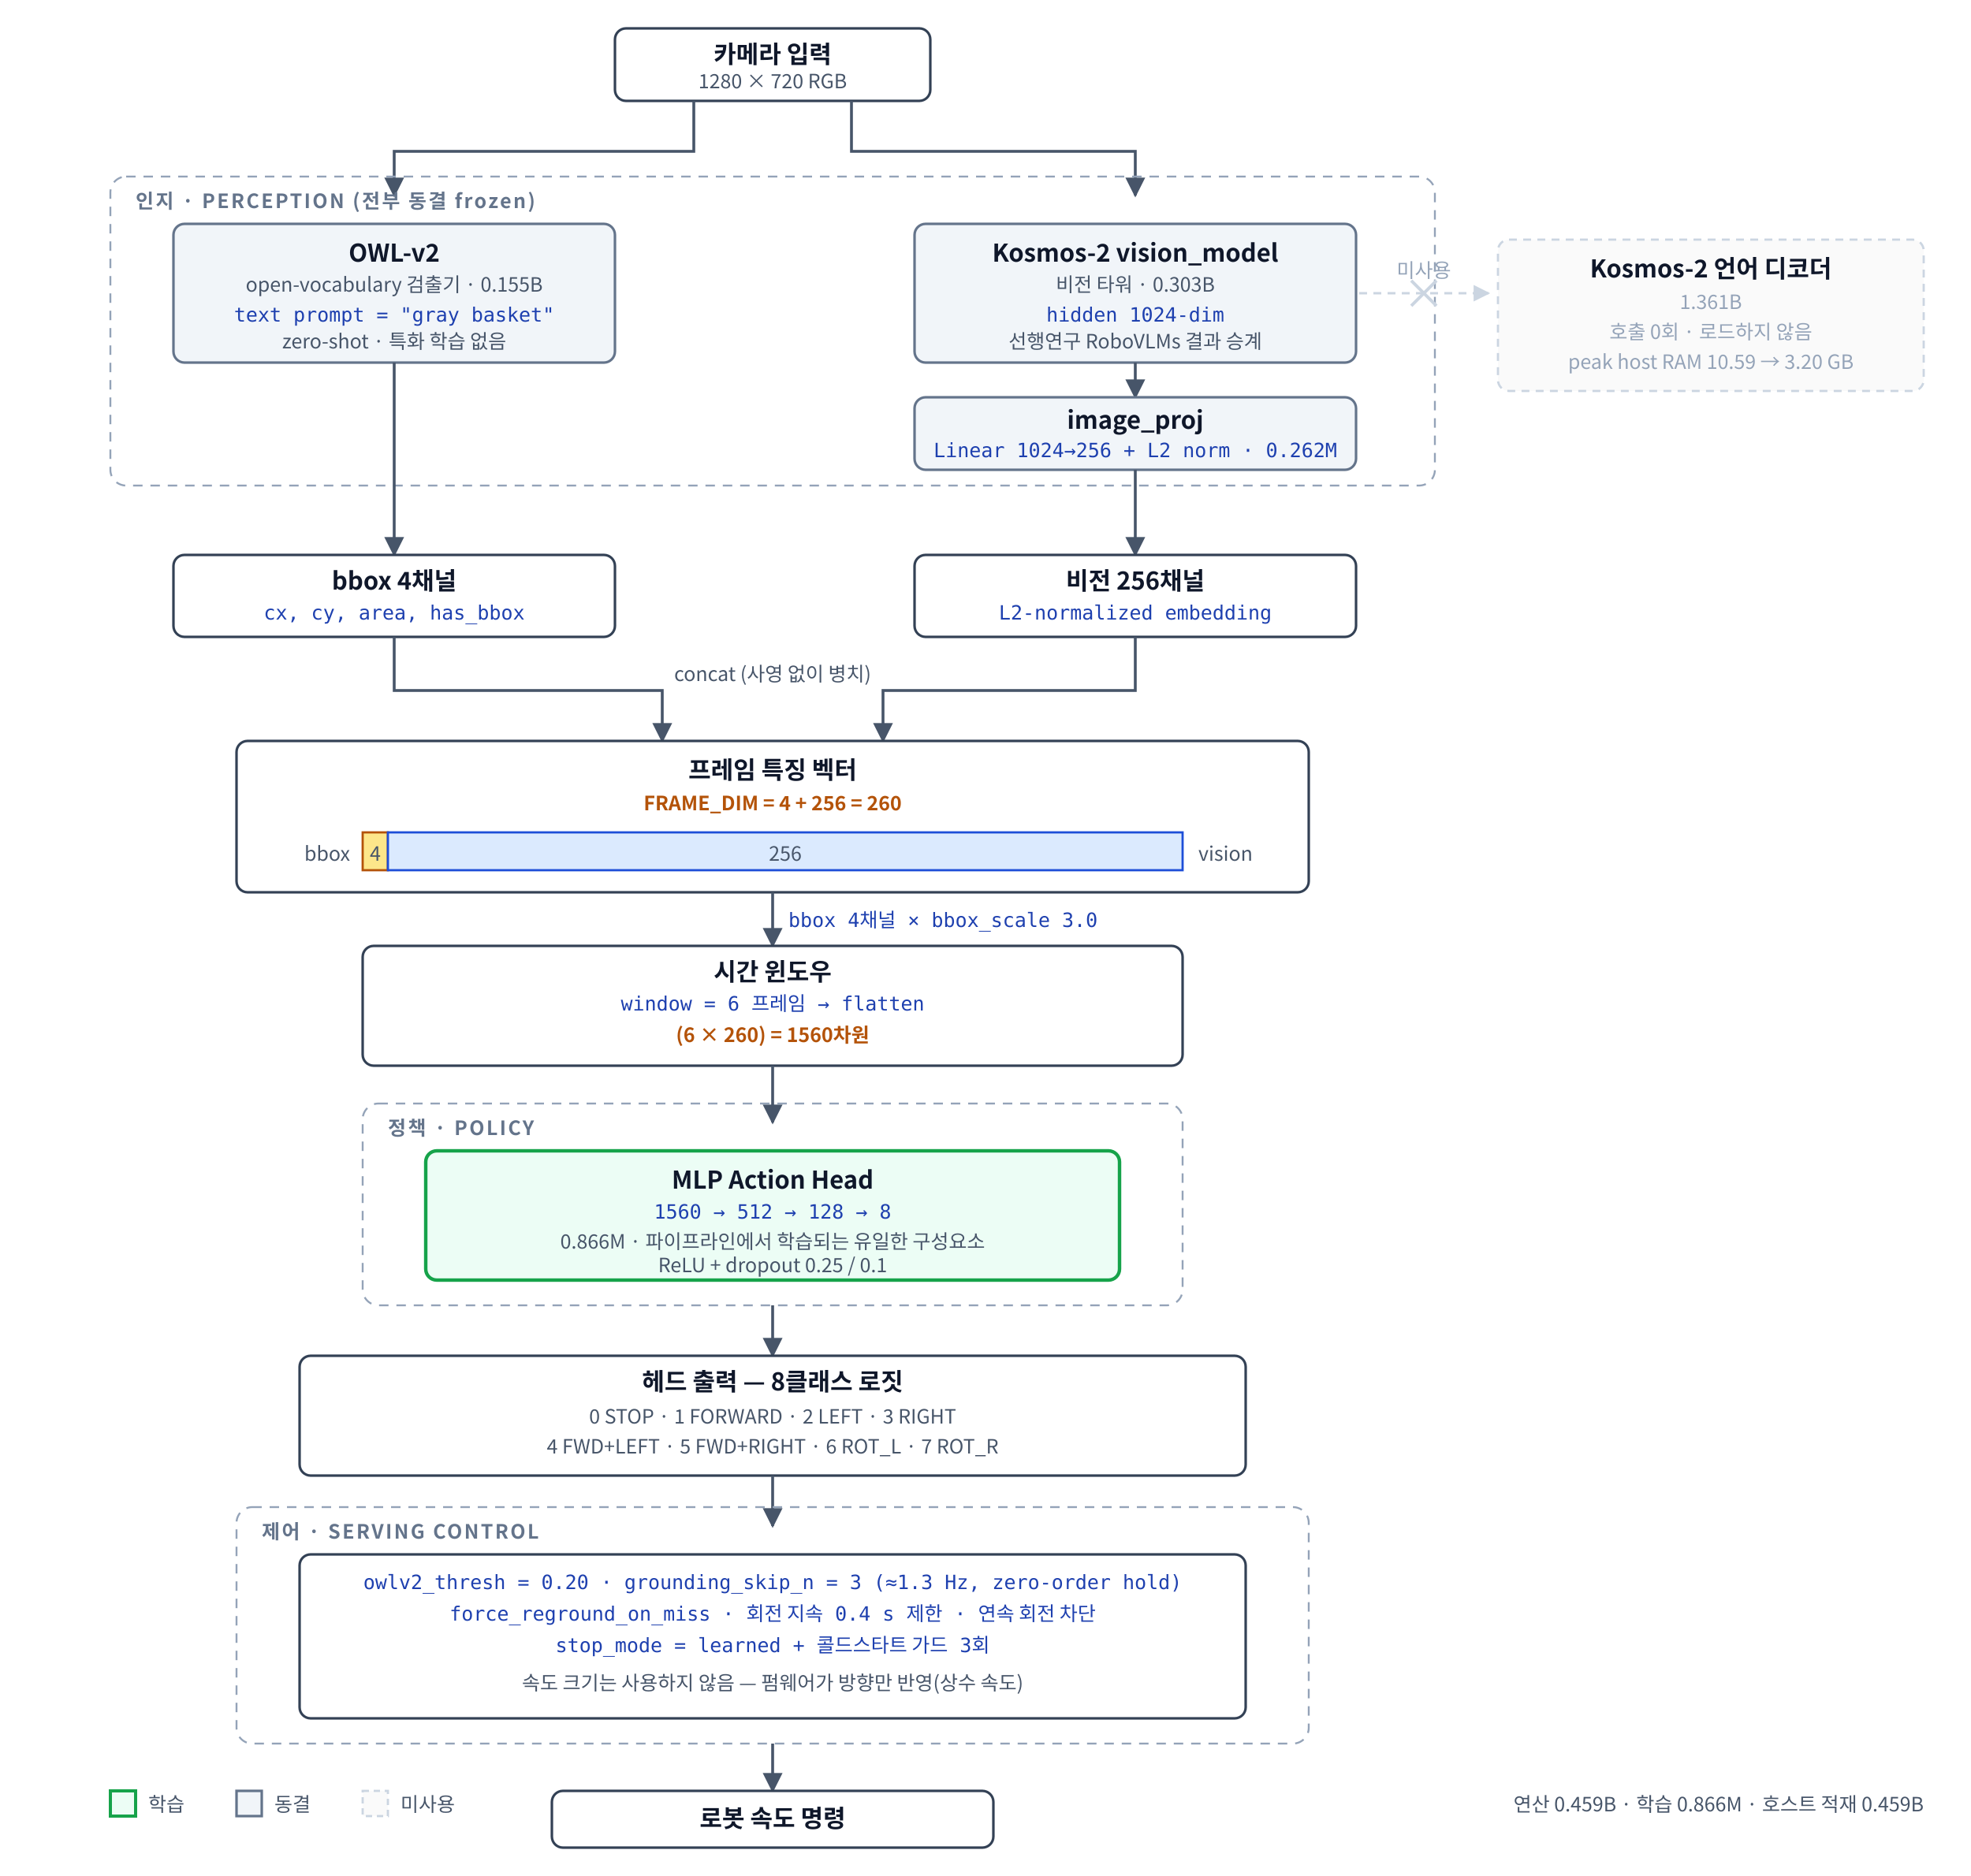
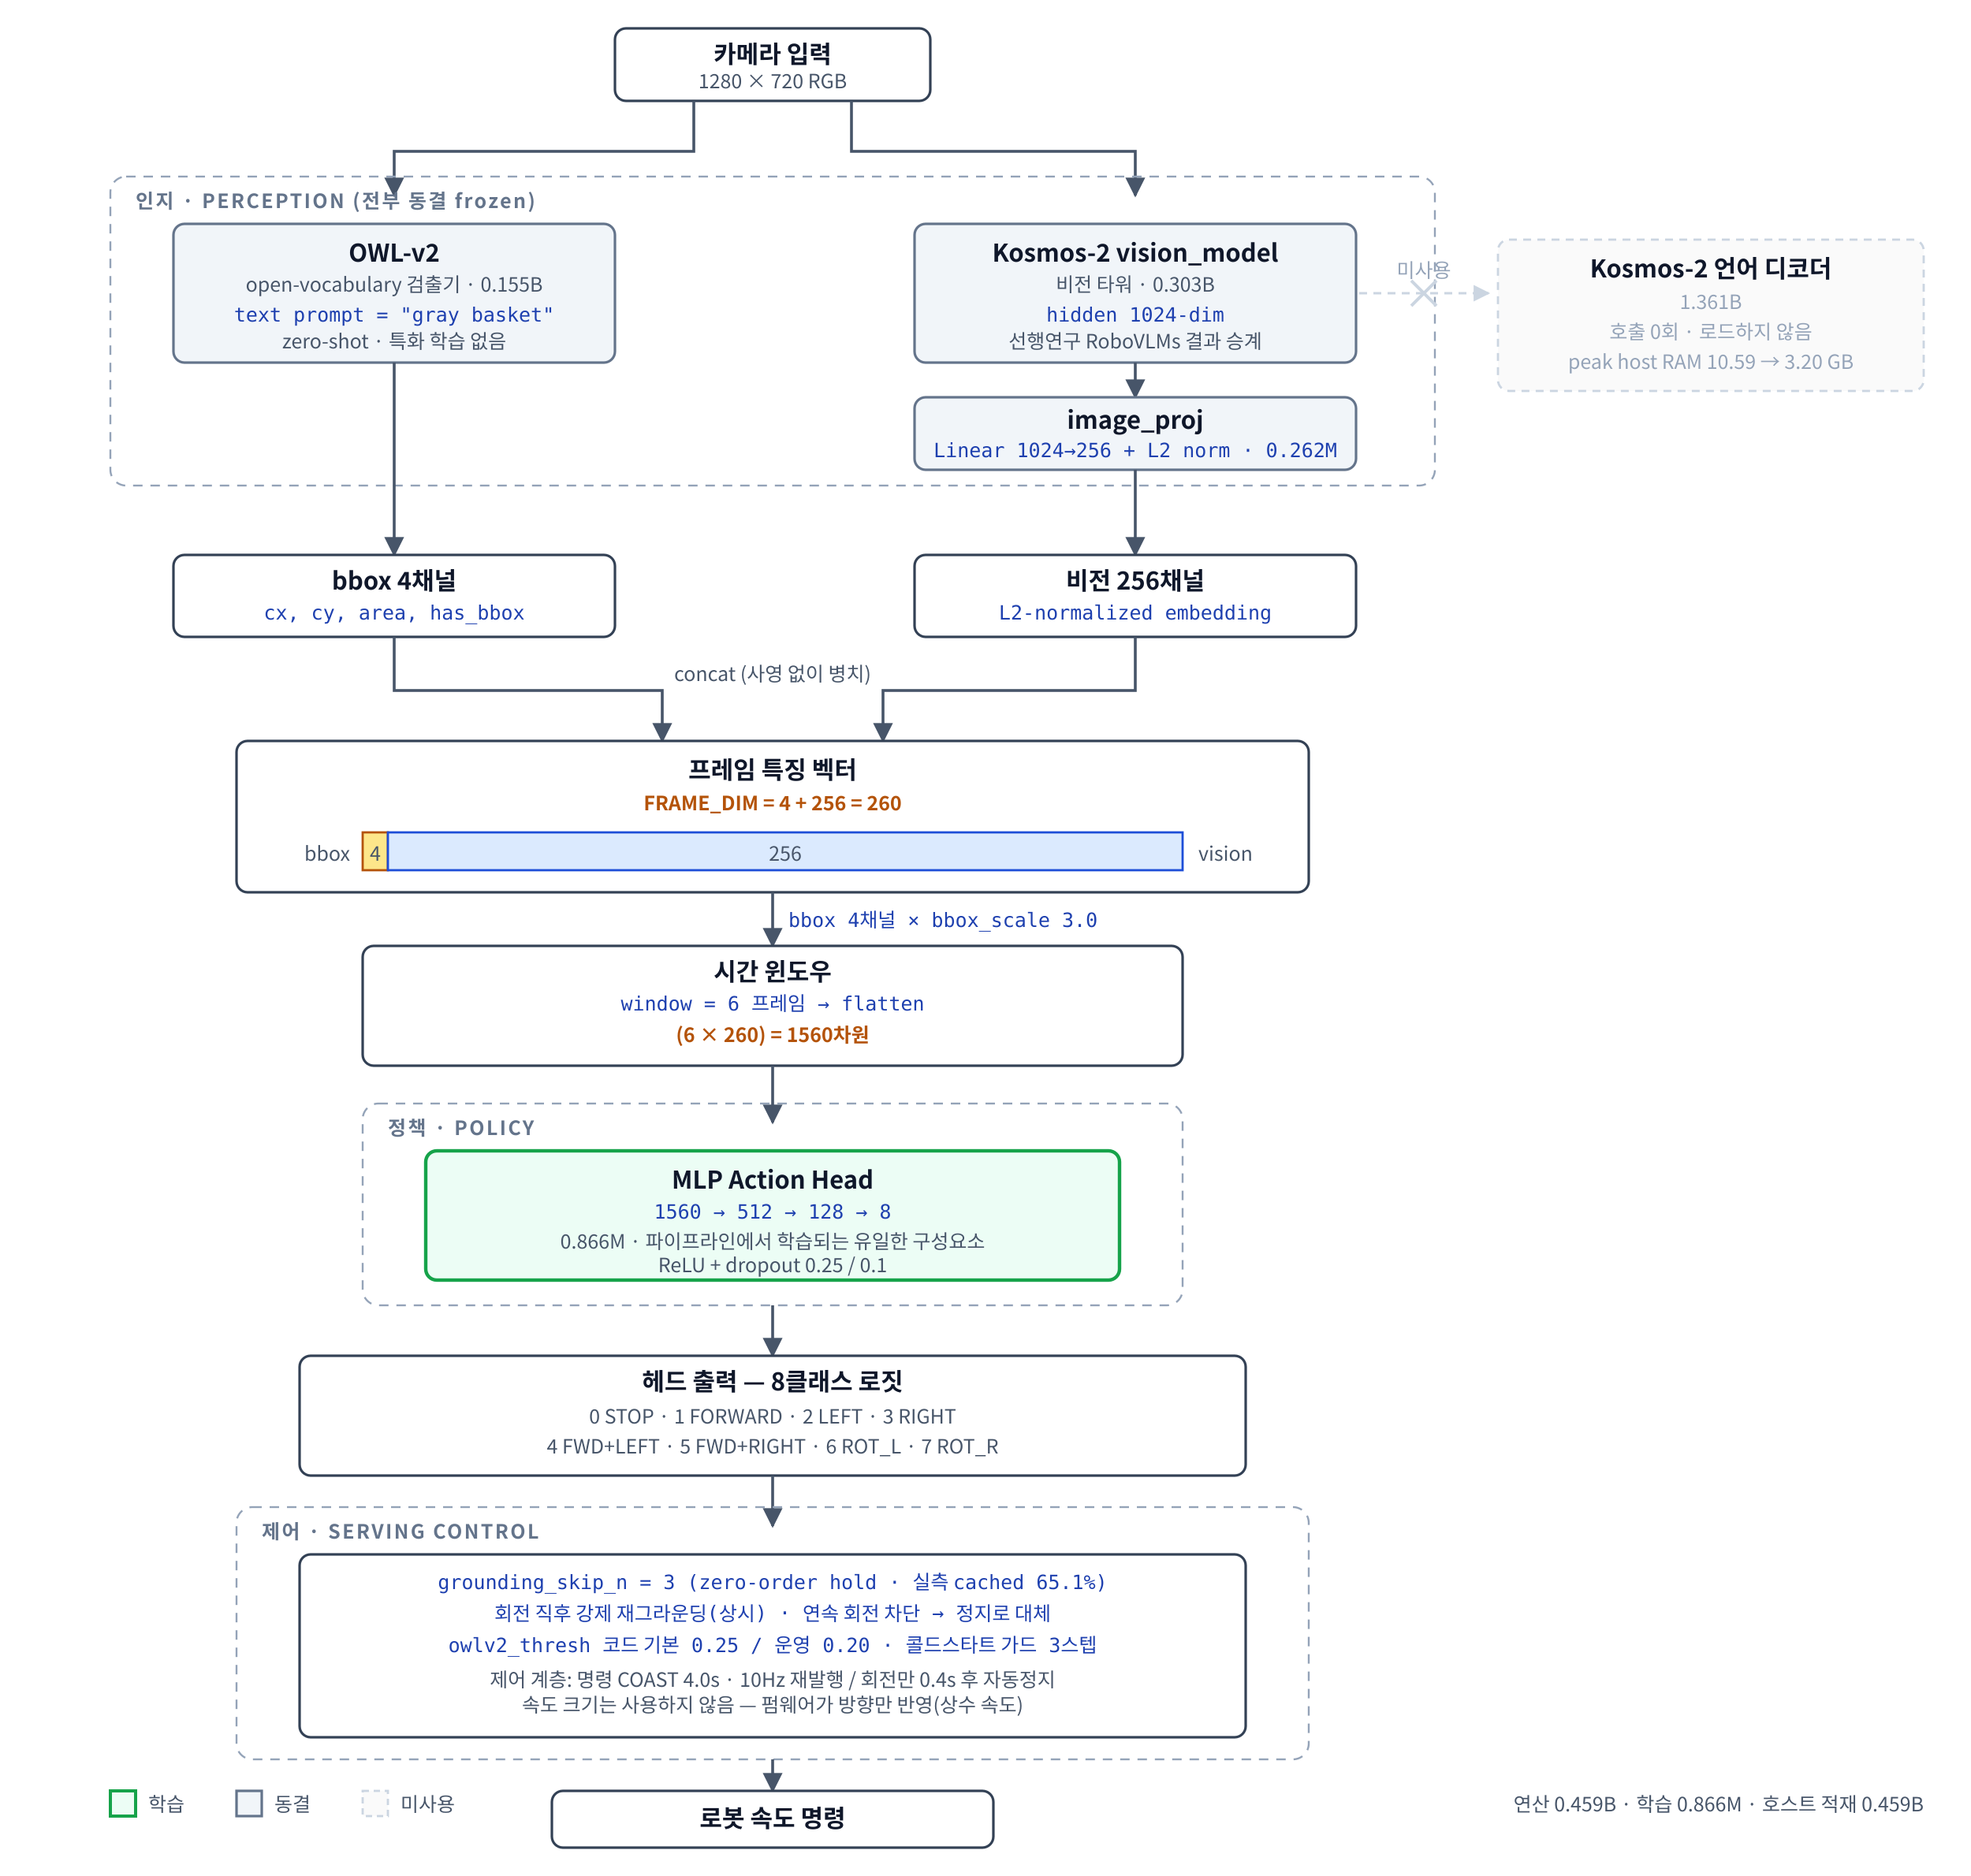
<svg xmlns="http://www.w3.org/2000/svg" width="1250" height="1190" viewBox="0 0 1250 1190" font-family="Noto Sans CJK KR, Nanum Gothic, sans-serif">
  <style>
  .bx   { fill:#ffffff; stroke:#334155; stroke-width:1.6; rx:7; }
  .frz  { fill:#f1f5f9; stroke:#64748b; stroke-width:1.6; stroke-dasharray:none; }
  .trn  { fill:#ecfdf5; stroke:#16a34a; stroke-width:2.2; }
  .off  { fill:#fafafa; stroke:#cbd5e1; stroke-width:1.4; stroke-dasharray:5 4; }
  .grp  { fill:none; stroke:#94a3b8; stroke-width:1.2; stroke-dasharray:6 5; rx:10; }
  .t    { font-size:15px; fill:#0f172a; }
  .tb   { font-size:15.5px; font-weight:700; fill:#0f172a; }
  .ts   { font-size:12.5px; fill:#475569; }
  .tm   { font-size:12.5px; font-family:monospace; fill:#1e40af; }
  .tw   { font-size:12.5px; fill:#94a3b8; }
  .glab { font-size:12.5px; font-weight:700; fill:#64748b; letter-spacing:1.2px; }
  .ar   { stroke:#475569; stroke-width:1.8; fill:none; marker-end:url(#a); }
  .aro  { stroke:#cbd5e1; stroke-width:1.5; fill:none; stroke-dasharray:5 4; marker-end:url(#ao); }
  .dim  { font-size:12.5px; font-weight:700; fill:#b45309; }
</style>
  <defs>
    <marker id="a" viewBox="0 0 10 10" refX="9" refY="5" markerWidth="7" markerHeight="7" orient="auto">
      <path d="M0,0 L10,5 L0,10 z" fill="#475569" />
    </marker>
    <marker id="ao" viewBox="0 0 10 10" refX="9" refY="5" markerWidth="7" markerHeight="7" orient="auto">
      <path d="M0,0 L10,5 L0,10 z" fill="#cbd5e1" />
    </marker>
  </defs>
  <rect x="0" y="0" width="1250" height="1190" fill="#ffffff" />
  <rect class="bx" x="390" y="18" width="200" height="46" />
  <text class="tb" x="490" y="40" text-anchor="middle">카메라 입력</text>
  <text class="ts" x="490" y="56" text-anchor="middle">1280 × 720 RGB</text>
  <path class="ar" d="M440,64 L440,96 L250,96 L250,124" />
  <path class="ar" d="M540,64 L540,96 L720,96 L720,124" />
  <rect class="grp" x="70" y="112" width="840" height="196" />
  <text class="glab" x="86" y="132">인지 · PERCEPTION  (전부 동결 frozen)</text>
  <rect class="frz bx" x="110" y="142" width="280" height="88" />
  <text class="tb" x="250" y="166" text-anchor="middle">OWL-v2</text>
  <text class="ts" x="250" y="185" text-anchor="middle">open-vocabulary 검출기 · 0.155B</text>
  <text class="tm" x="250" y="204" text-anchor="middle">text prompt = "gray basket"</text>
  <text class="ts" x="250" y="221" text-anchor="middle">zero-shot · 특화 학습 없음</text>
  <rect class="frz bx" x="580" y="142" width="280" height="88" />
  <text class="tb" x="720" y="166" text-anchor="middle">Kosmos-2 vision_model</text>
  <text class="ts" x="720" y="185" text-anchor="middle">비전 타워 · 0.303B</text>
  <text class="tm" x="720" y="204" text-anchor="middle">hidden 1024-dim</text>
  <text class="ts" x="720" y="221" text-anchor="middle">선행연구 RoboVLMs 결과 승계</text>
  <path class="ar" d="M720,230 L720,252" />
  <rect class="frz bx" x="580" y="252" width="280" height="46" />
  <text class="tb" x="720" y="272" text-anchor="middle">image_proj</text>
  <text class="tm" x="720" y="290" text-anchor="middle">Linear 1024→256 + L2 norm · 0.262M</text>
  <path class="ar" d="M250,230 L250,352" />
  <path class="ar" d="M720,298 L720,352" />
  <rect class="bx" x="110" y="352" width="280" height="52" />
  <text class="tb" x="250" y="374" text-anchor="middle">bbox 4채널</text>
  <text class="tm" x="250" y="393" text-anchor="middle">cx, cy, area, has_bbox</text>
  <rect class="bx" x="580" y="352" width="280" height="52" />
  <text class="tb" x="720" y="374" text-anchor="middle">비전 256채널</text>
  <text class="tm" x="720" y="393" text-anchor="middle">L2-normalized embedding</text>
  <path class="ar" d="M250,404 L250,438 L420,438 L420,470" />
  <path class="ar" d="M720,404 L720,438 L560,438 L560,470" />
  <text class="ts" x="490" y="432" text-anchor="middle">concat (사영 없이 병치)</text>
  <rect class="bx" x="150" y="470" width="680" height="96" />
  <text class="tb" x="490" y="494" text-anchor="middle">프레임 특징 벡터</text>
  <text class="dim" x="490" y="514" text-anchor="middle">FRAME_DIM = 4 + 256 = 260</text>
  <rect x="230" y="528" width="16" height="24" fill="#fde68a" stroke="#b45309" stroke-width="1.4" />
  <rect x="246" y="528" width="504" height="24" fill="#dbeafe" stroke="#1d4ed8" stroke-width="1.4" />
  <text class="ts" x="238" y="546" text-anchor="middle" font-size="11">4</text>
  <text class="ts" x="498" y="546" text-anchor="middle">256</text>
  <text class="ts" x="222" y="546" text-anchor="end">bbox</text>
  <text class="ts" x="760" y="546">vision</text>
  <path class="ar" d="M490,566 L490,600" />
  <text class="tm" x="500" y="588">bbox 4채널 × bbox_scale 3.0</text>
  <rect class="bx" x="230" y="600" width="520" height="76" />
  <text class="tb" x="490" y="622" text-anchor="middle">시간 윈도우</text>
  <text class="tm" x="490" y="641" text-anchor="middle">window = 6 프레임 → flatten</text>
  <text class="dim" x="490" y="661" text-anchor="middle">(6 × 260) = 1560차원</text>
  <path class="ar" d="M490,676 L490,712" />
  <rect class="grp" x="230" y="700" width="520" height="128" />
  <text class="glab" x="246" y="720">정책 · POLICY</text>
  <rect class="trn bx" x="270" y="730" width="440" height="82" />
  <text class="tb" x="490" y="754" text-anchor="middle">MLP Action Head</text>
  <text class="tm" x="490" y="773" text-anchor="middle">1560 → 512 → 128 → 8</text>
  <text class="ts" x="490" y="792" text-anchor="middle">0.866M · 파이프라인에서 학습되는 유일한 구성요소</text>
  <text class="ts" x="490" y="807" text-anchor="middle">ReLU + dropout 0.25 / 0.1</text>
  <path class="ar" d="M490,828 L490,860" />
  <rect class="bx" x="190" y="860" width="600" height="76" />
  <text class="tb" x="490" y="882" text-anchor="middle">헤드 출력 — 8클래스 로짓</text>
  <text class="ts" x="490" y="903" text-anchor="middle">0 STOP · 1 FORWARD · 2 LEFT · 3 RIGHT</text>
  <text class="ts" x="490" y="922" text-anchor="middle">4 FWD+LEFT · 5 FWD+RIGHT · 6 ROT_L · 7 ROT_R</text>
  <path class="ar" d="M490,936 L490,968" />
-   <rect class="grp" x="150" y="956" width="680" height="150" />
+   <rect class="grp" x="150" y="956" width="680" height="160" />
  <text class="glab" x="166" y="976">제어 · SERVING CONTROL</text>
-   <rect class="bx" x="190" y="986" width="600" height="104" />
-   <text class="tm" x="490" y="1008" text-anchor="middle">owlv2_thresh = 0.20   ·   grounding_skip_n = 3  (≈1.3 Hz, zero-order hold)</text>
-   <text class="tm" x="490" y="1028" text-anchor="middle">force_reground_on_miss   ·   회전 지속 0.4 s 제한   ·   연속 회전 차단</text>
-   <text class="tm" x="490" y="1048" text-anchor="middle">stop_mode = learned   +   콜드스타트 가드 3회</text>
-   <text class="ts" x="490" y="1072" text-anchor="middle">속도 크기는 사용하지 않음 — 펌웨어가 방향만 반영(상수 속도)</text>
-   <path class="ar" d="M490,1106 L490,1136" />
+   <rect class="bx" x="190" y="986" width="600" height="116" />
+   <text class="tm" x="490" y="1008" text-anchor="middle">grounding_skip_n = 3   (zero-order hold · 실측 cached 65.1%)</text>
+   <text class="tm" x="490" y="1028" text-anchor="middle">회전 직후 강제 재그라운딩(상시)   ·   연속 회전 차단 → 정지로 대체</text>
+   <text class="tm" x="490" y="1048" text-anchor="middle">owlv2_thresh  코드 기본 0.25 / 운영 0.20   ·   콜드스타트 가드 3스텝</text>
+   <text class="ts" x="490" y="1070" text-anchor="middle">제어 계층: 명령 COAST 4.0s · 10Hz 재발행 / 회전만 0.4s 후 자동정지</text>
+   <text class="ts" x="490" y="1086" text-anchor="middle">속도 크기는 사용하지 않음 — 펌웨어가 방향만 반영(상수 속도)</text>
+   <path class="ar" d="M490,1116 L490,1136" />
  <rect class="bx" x="350" y="1136" width="280" height="36" />
  <text class="tb" x="490" y="1159" text-anchor="middle">로봇 속도 명령</text>
  <rect class="off bx" x="950" y="152" width="270" height="96" />
  <text class="tb" x="1085" y="176" text-anchor="middle" fill="#94a3b8">Kosmos-2 언어 디코더</text>
  <text class="tw" x="1085" y="196" text-anchor="middle">1.361B</text>
  <text class="tw" x="1085" y="215" text-anchor="middle">호출 0회 · 로드하지 않음</text>
  <text class="tw" x="1085" y="234" text-anchor="middle">peak host RAM 10.59 → 3.20 GB</text>
  <path class="aro" d="M862,186 L944,186" />
  <text class="tw" x="903" y="176" text-anchor="middle">미사용</text>
  <line x1="895" y1="178" x2="911" y2="194" stroke="#cbd5e1" stroke-width="2" />
  <line x1="911" y1="178" x2="895" y2="194" stroke="#cbd5e1" stroke-width="2" />
  <rect x="70" y="1136" width="16" height="16" fill="#ecfdf5" stroke="#16a34a" stroke-width="2" />
  <text class="ts" x="94" y="1149">학습</text>
  <rect x="150" y="1136" width="16" height="16" fill="#f1f5f9" stroke="#64748b" stroke-width="1.6" />
  <text class="ts" x="174" y="1149">동결</text>
  <rect x="230" y="1136" width="16" height="16" fill="#fafafa" stroke="#cbd5e1" stroke-width="1.4" stroke-dasharray="4 3" />
  <text class="ts" x="254" y="1149">미사용</text>
  <text class="ts" x="1220" y="1149" text-anchor="end">연산 0.459B  ·  학습 0.866M  ·  호스트 적재 0.459B</text>
</svg>
